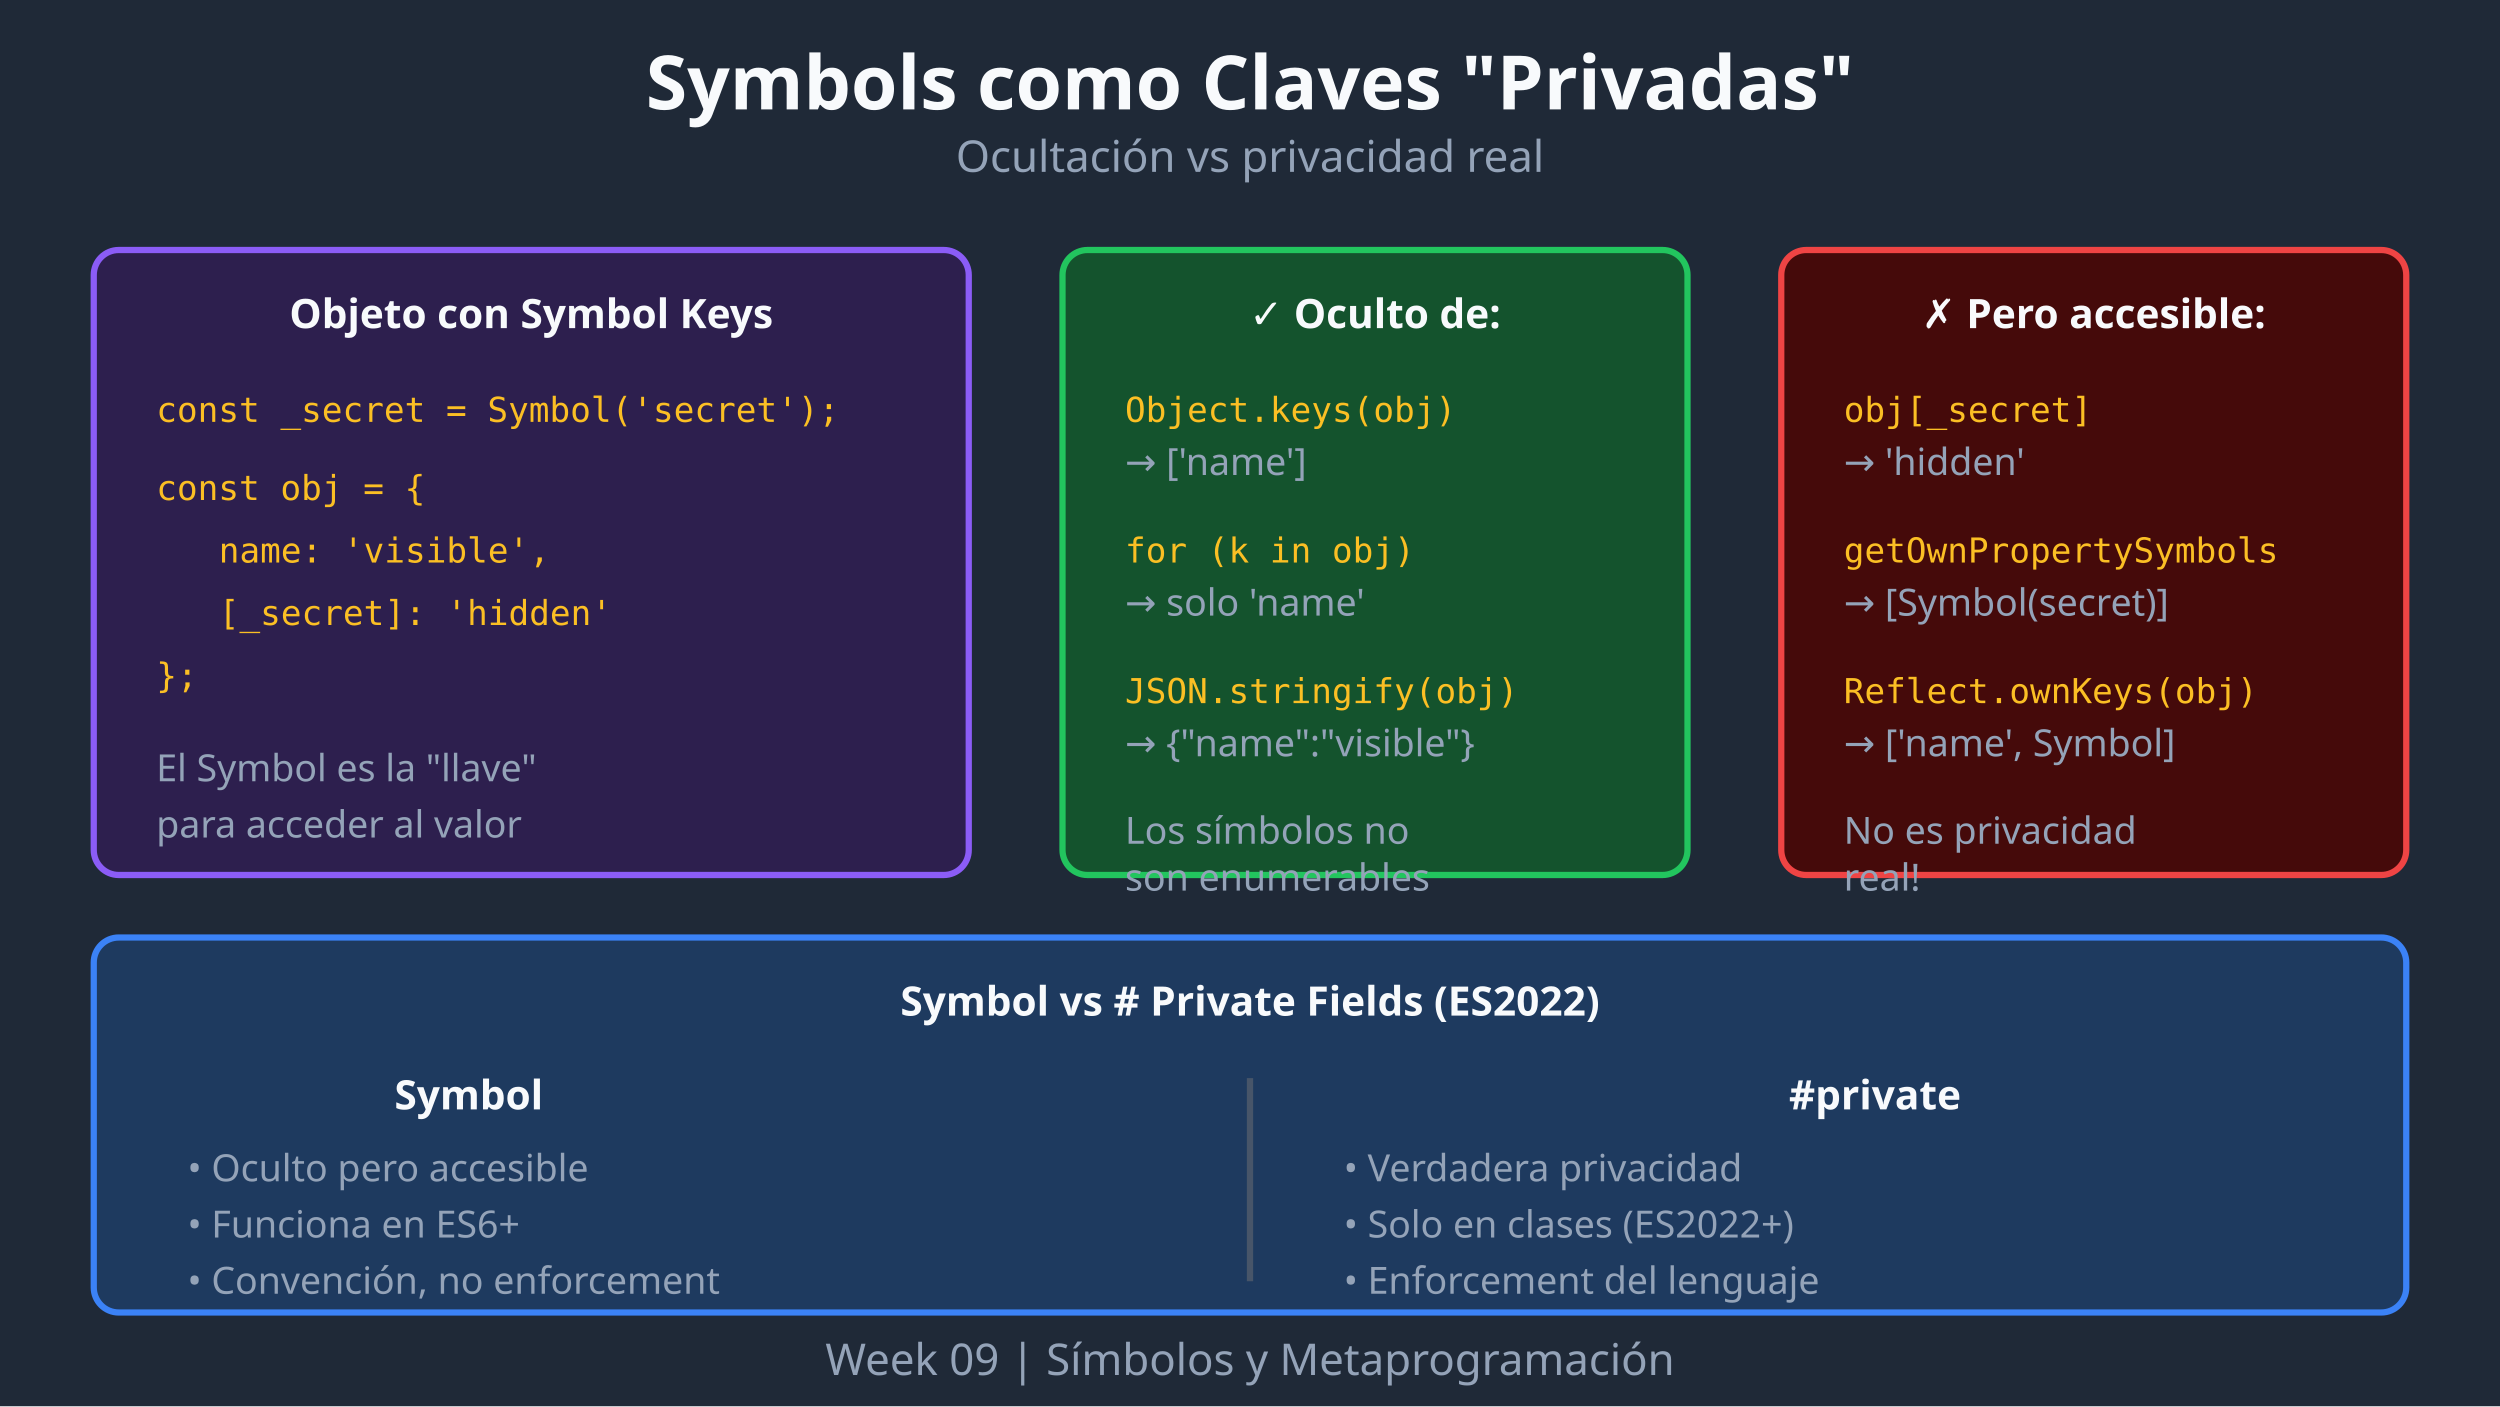
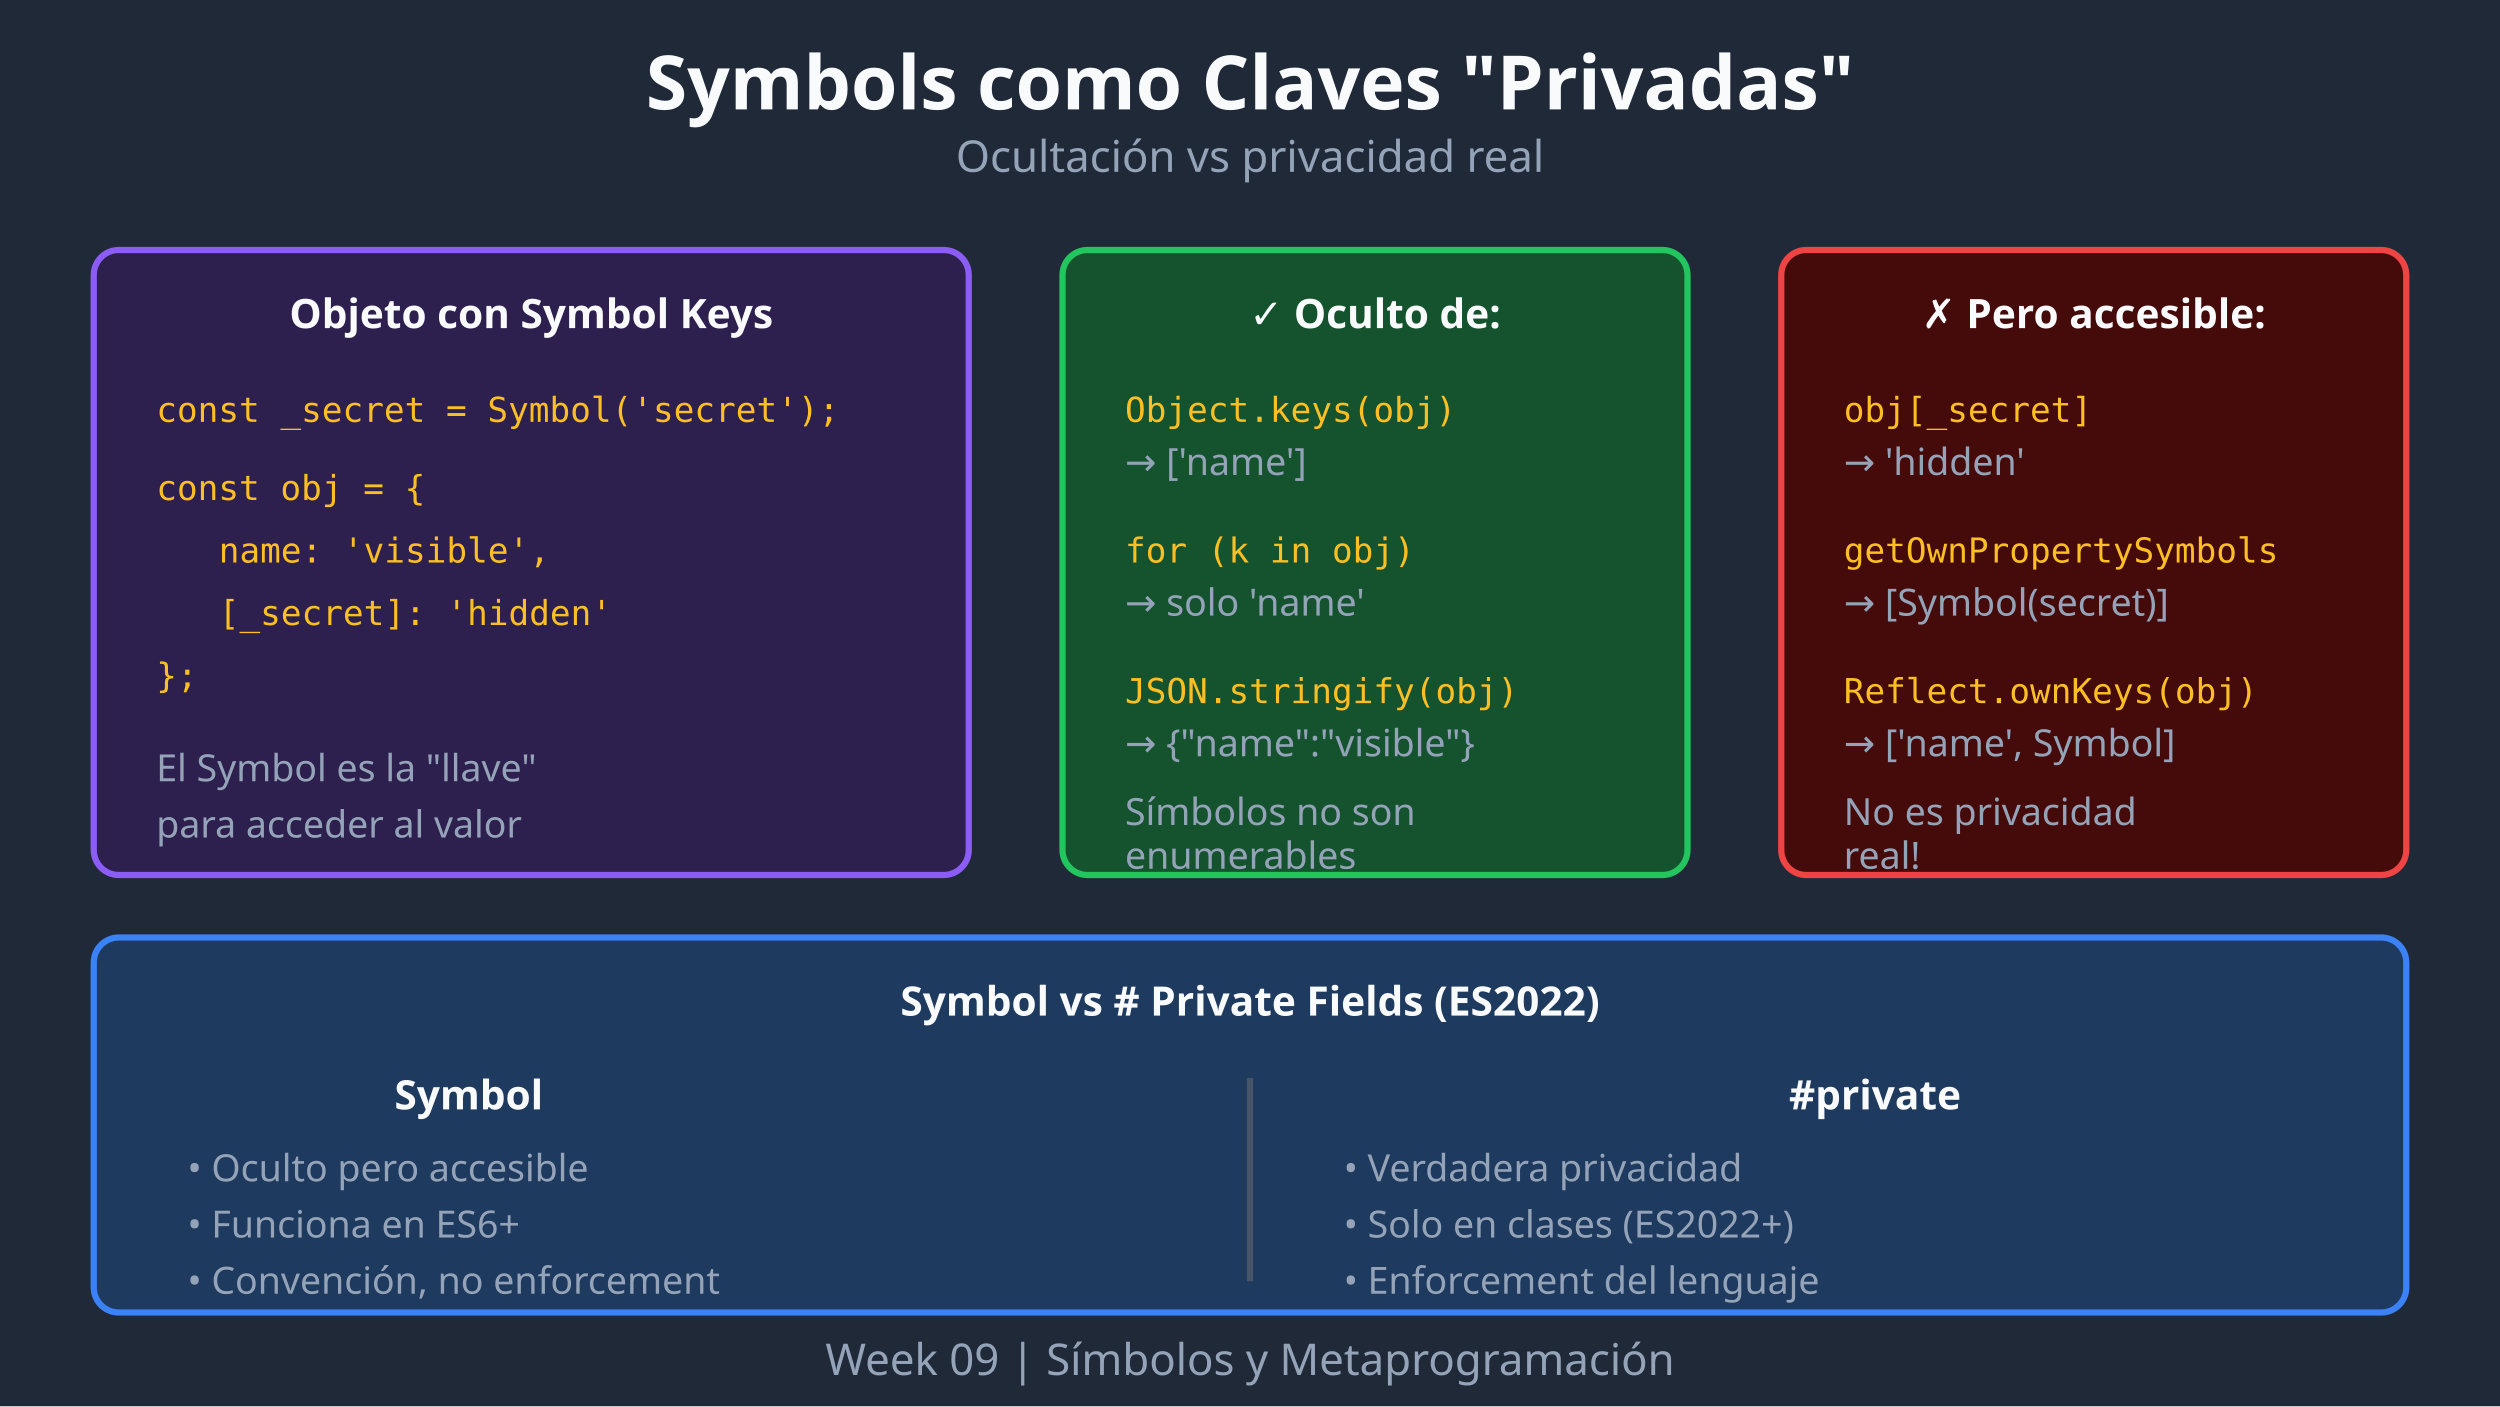
<svg xmlns="http://www.w3.org/2000/svg" viewBox="0 0 800 450">
  <defs>
    <style>
      .bg { fill: #1f2937; }
      .title { fill: #f8fafc; font-family: system-ui, sans-serif; font-size: 24px; font-weight: bold; }
      .subtitle { fill: #94a3b8; font-family: system-ui, sans-serif; font-size: 14px; }
      .label { fill: #f8fafc; font-family: system-ui, sans-serif; font-size: 13px; font-weight: 600; }
      .text { fill: #94a3b8; font-family: system-ui, sans-serif; font-size: 12px; }
      .code { fill: #fbbf24; font-family: Consolas, Monaco, monospace; font-size: 11px; }
      .box-blue { fill: #1e3a5f; stroke: #3b82f6; stroke-width: 2; rx: 8; }
      .box-purple { fill: #2d1f4e; stroke: #8b5cf6; stroke-width: 2; rx: 8; }
      .box-green { fill: #14532d; stroke: #22c55e; stroke-width: 2; rx: 8; }
      .box-red { fill: #450a0a; stroke: #ef4444; stroke-width: 2; rx: 8; }
      .accent-blue { fill: #3b82f6; }
      .accent-purple { fill: #8b5cf6; }
      .accent-green { fill: #22c55e; }
      .check { fill: #22c55e; }
      .cross { fill: #ef4444; }
    </style>
  </defs>
  <rect class="bg" width="800" height="450" />
  <text class="title" x="400" y="35" text-anchor="middle">Symbols como Claves "Privadas"</text>
  <text class="subtitle" x="400" y="55" text-anchor="middle">Ocultación vs privacidad real</text>
  <rect class="box-purple" x="30" y="80" width="280" height="200" />
  <text class="label" x="170" y="105" text-anchor="middle">Objeto con Symbol Keys</text>
  <text class="code" x="50" y="135">const _secret = Symbol('secret');</text>
  <text class="code" x="50" y="160">const obj = {</text>
  <text class="code" x="70" y="180">name: 'visible',</text>
  <text class="code" x="70" y="200">[_secret]: 'hidden'</text>
  <text class="code" x="50" y="220">};</text>
  <text class="text" x="50" y="250">El Symbol es la "llave"</text>
  <text class="text" x="50" y="268">para acceder al valor</text>
  <rect class="box-green" x="340" y="80" width="200" height="200" />
  <text class="label" x="440" y="105" text-anchor="middle">✓ Oculto de:</text>
  <text class="code" x="360" y="135">Object.keys(obj)</text>
  <text class="text" x="360" y="152" fill="#86efac">→ ['name']</text>
  <text class="code" x="360" y="180">for (k in obj)</text>
  <text class="text" x="360" y="197" fill="#86efac">→ solo 'name'</text>
  <text class="code" x="360" y="225">JSON.stringify(obj)</text>
  <text class="text" x="360" y="242" fill="#86efac">→ {"name":"visible"}</text>
-   <text class="text" x="360" y="270">Los símbolos no</text>
-   <text class="text" x="360" y="285">son enumerables</text>
+   <text class="text" x="360" y="264">Símbolos no son</text>
+   <text class="text" x="360" y="278">enumerables</text>
  <rect class="box-red" x="570" y="80" width="200" height="200" />
  <text class="label" x="670" y="105" text-anchor="middle">✗ Pero accesible:</text>
  <text class="code" x="590" y="135">obj[_secret]</text>
  <text class="text" x="590" y="152" fill="#fca5a5">→ 'hidden'</text>
  <text class="code" x="590" y="180">getOwnPropertySymbols</text>
  <text class="text" x="590" y="197" fill="#fca5a5">→ [Symbol(secret)]</text>
  <text class="code" x="590" y="225">Reflect.ownKeys(obj)</text>
  <text class="text" x="590" y="242" fill="#fca5a5">→ ['name', Symbol]</text>
-   <text class="text" x="590" y="270">No es privacidad</text>
-   <text class="text" x="590" y="285">real!</text>
+   <text class="text" x="590" y="264">No es privacidad</text>
+   <text class="text" x="590" y="278">real!</text>
  <rect class="box-blue" x="30" y="300" width="740" height="120" />
  <text class="label" x="400" y="325" text-anchor="middle">Symbol vs # Private Fields (ES2022)</text>
  <text class="label" x="150" y="355" text-anchor="middle" fill="#8b5cf6">Symbol</text>
  <text class="text" x="60" y="378">• Oculto pero accesible</text>
  <text class="text" x="60" y="396">• Funciona en ES6+</text>
  <text class="text" x="60" y="414">• Convención, no enforcement</text>
  <line x1="400" y1="345" x2="400" y2="410" stroke="#475569" stroke-width="2" />
  <text class="label" x="600" y="355" text-anchor="middle" fill="#3b82f6">#private</text>
  <text class="text" x="430" y="378">• Verdadera privacidad</text>
  <text class="text" x="430" y="396">• Solo en clases (ES2022+)</text>
  <text class="text" x="430" y="414">• Enforcement del lenguaje</text>
  <text class="subtitle" x="400" y="440" text-anchor="middle">Week 09 | Símbolos y Metaprogramación</text>
</svg>
